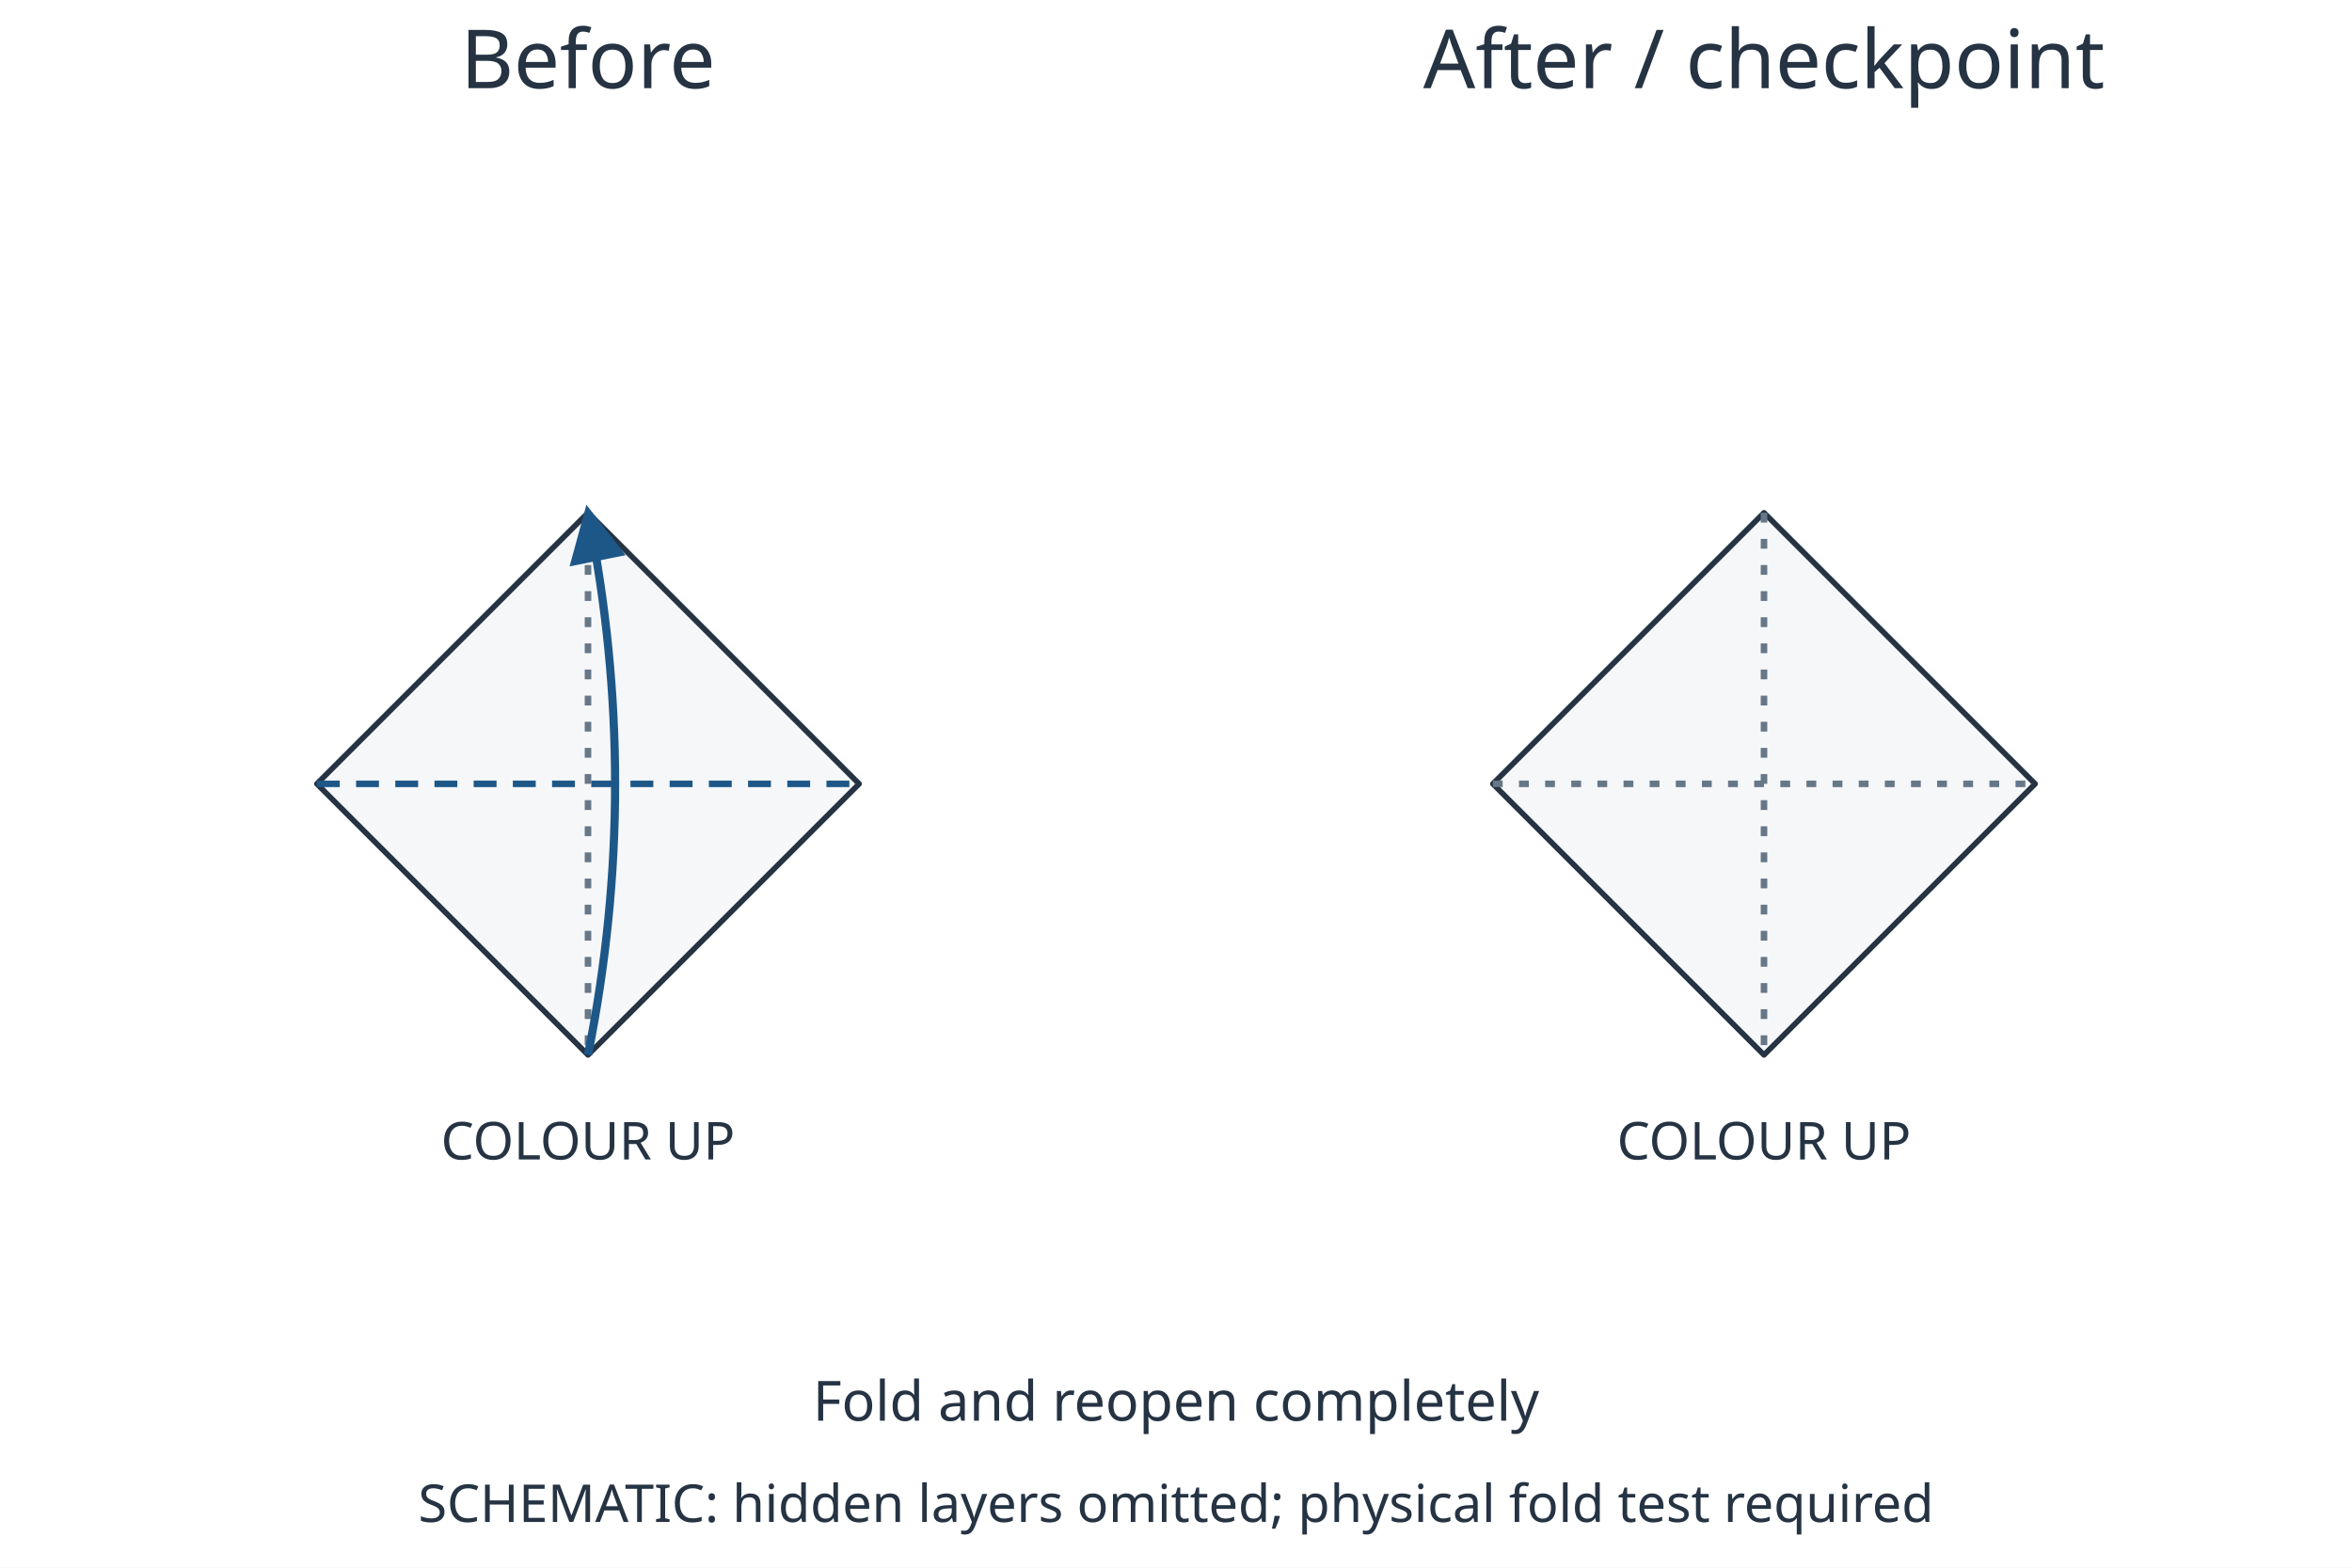
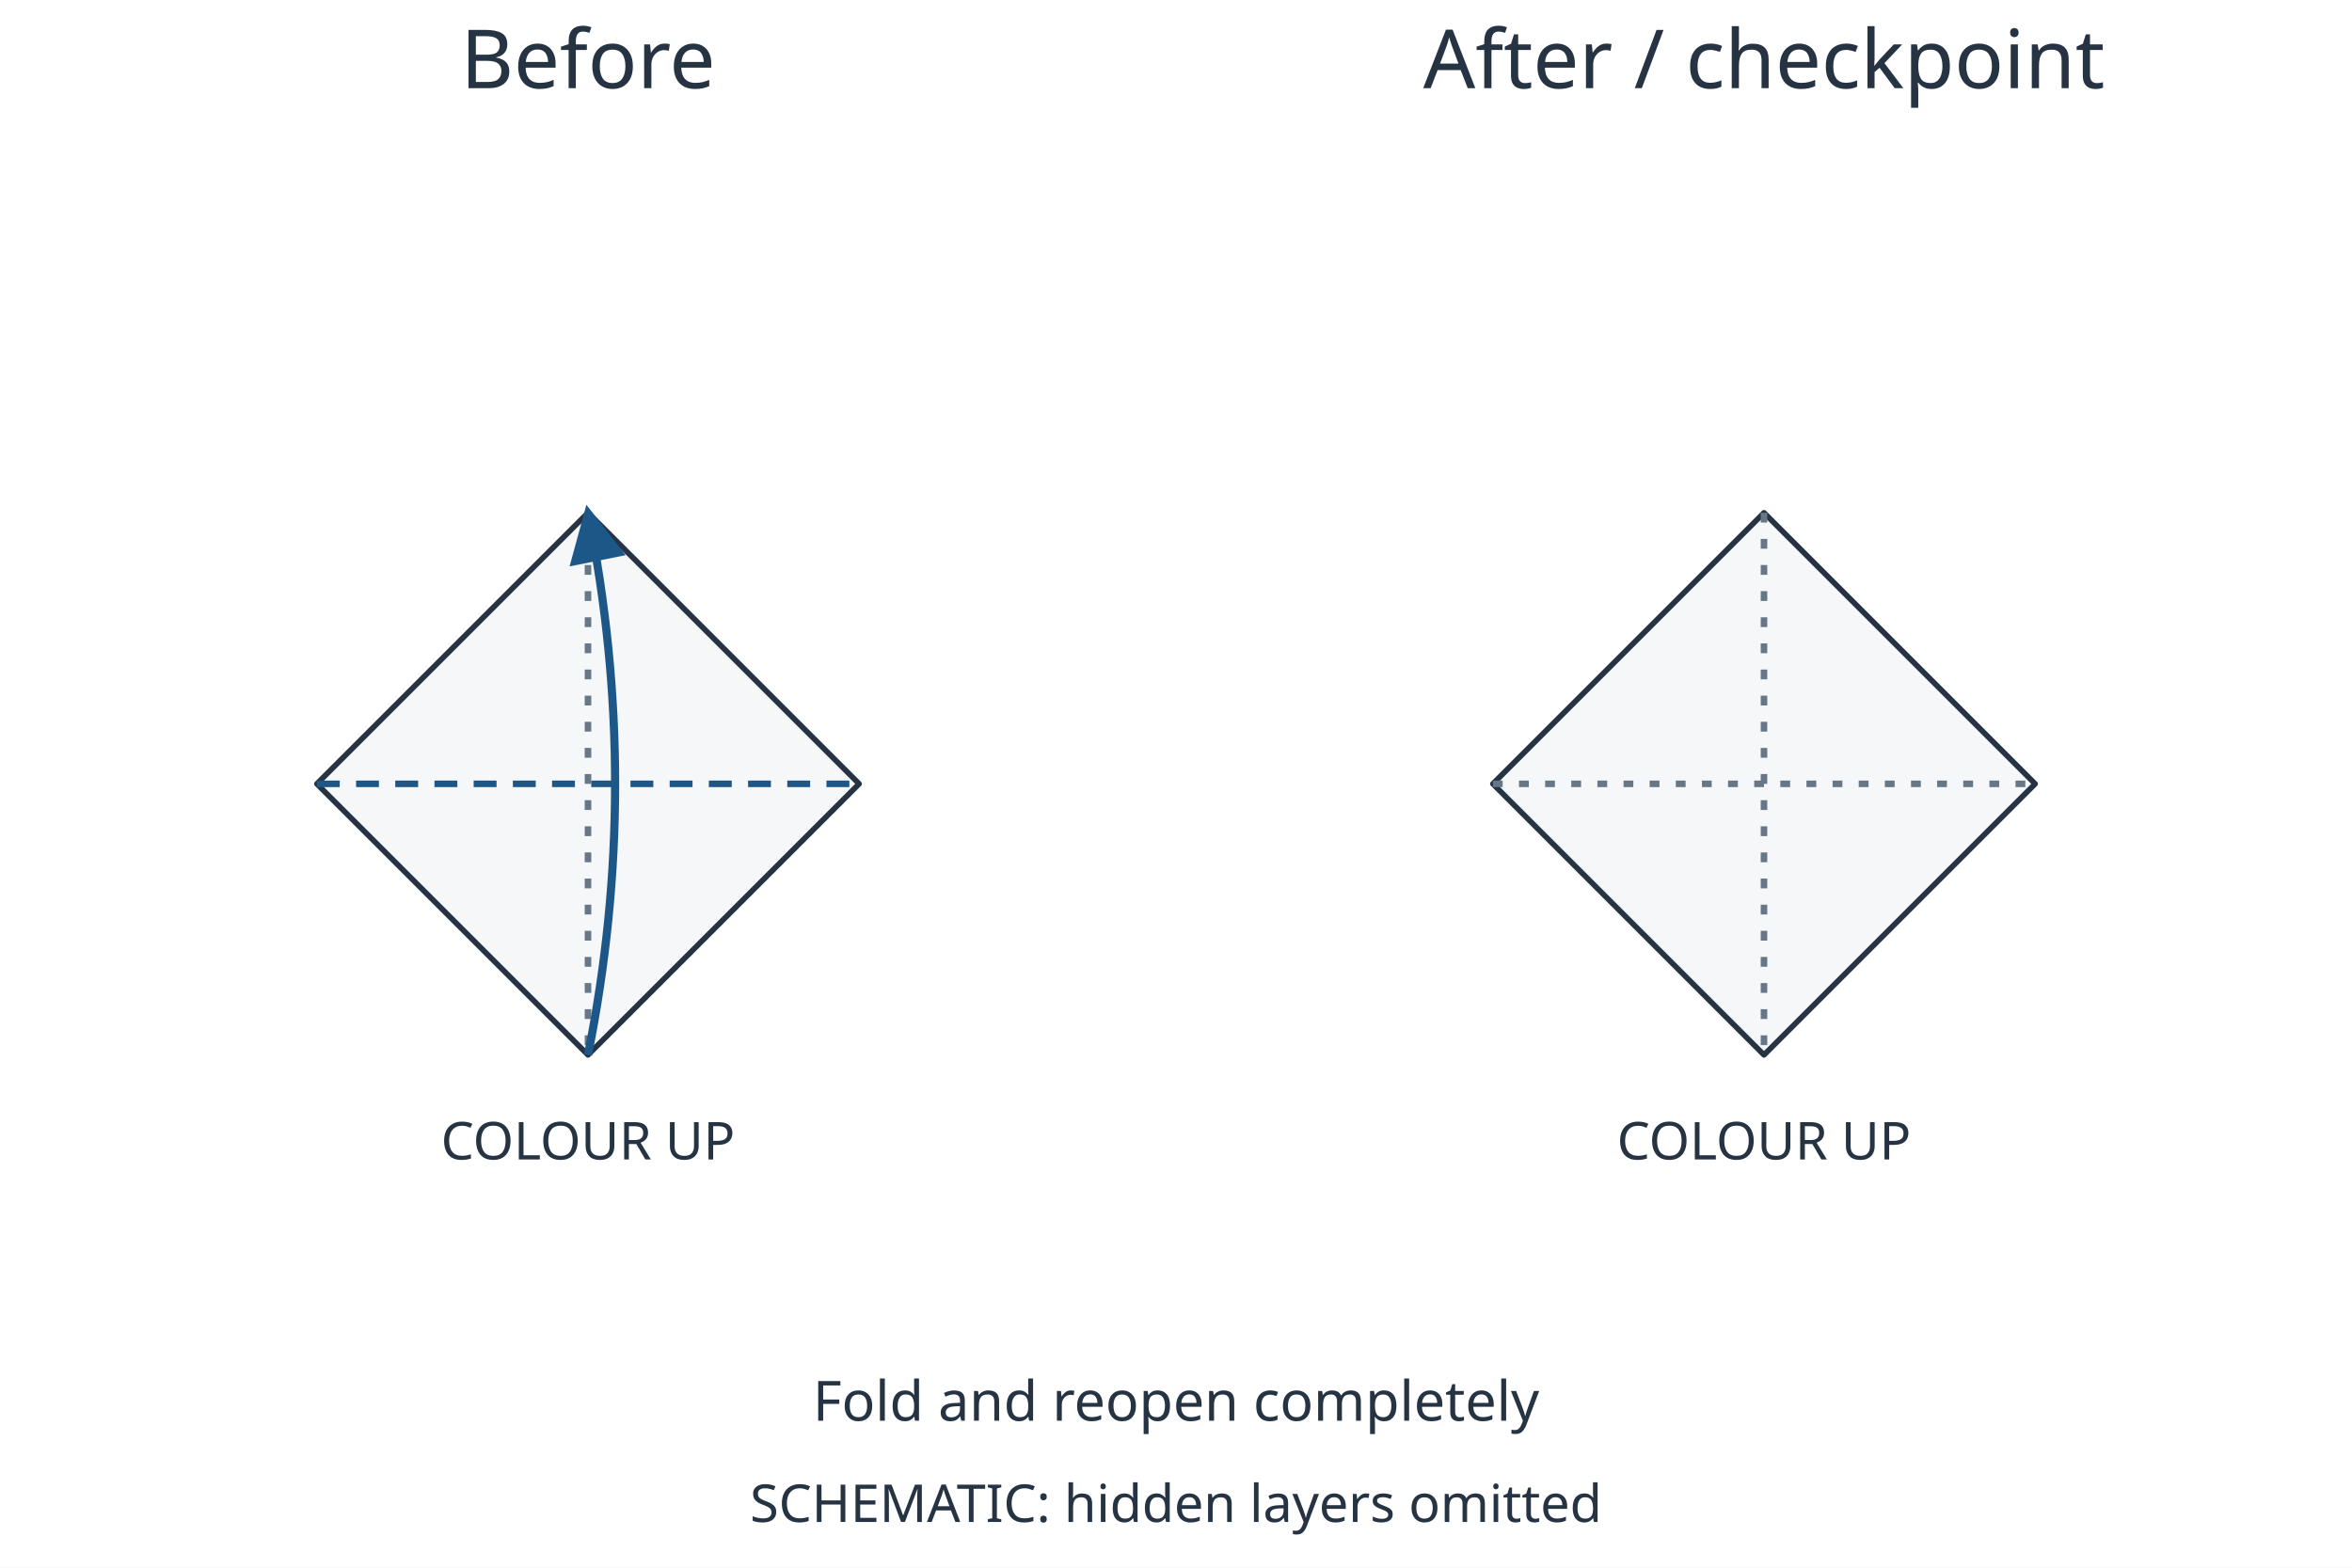
<svg xmlns="http://www.w3.org/2000/svg" width="720" height="480" viewBox="0 0 720 480" role="img" aria-labelledby="title desc">
  <rect width="720" height="480" fill="white" />
  <defs>
    <marker id="arrow" markerWidth="7" markerHeight="7" refX="6" refY="3.5" orient="auto">
      <path d="M0 0L7 3.5L0 7" fill="#1d5788" />
    </marker>
  </defs>
  <polygon points="180.000,157.000 263.000,240.000 180.000,323.000 97.000,240.000" fill="#f6f7f9" stroke="#253343" stroke-width="1.7" stroke-linejoin="round" />
  <text x="180" y="355" text-anchor="middle" font-family="sans-serif" font-size="16" fill="#253343">COLOUR UP</text>
  <path d="M180.000,157.000 L180.000,323.000" fill="none" stroke="#667787" stroke-width="2" stroke-dasharray="3 5" />
  <polygon points="540.000,157.000 623.000,240.000 540.000,323.000 457.000,240.000" fill="#f6f7f9" stroke="#253343" stroke-width="1.7" stroke-linejoin="round" />
  <text x="540" y="355" text-anchor="middle" font-family="sans-serif" font-size="16" fill="#253343">COLOUR UP</text>
  <path d="M540.000,157.000 L540.000,323.000" fill="none" stroke="#667787" stroke-width="2" stroke-dasharray="3 5" />
  <path d="M457.000,240.000 L623.000,240.000" fill="none" stroke="#667787" stroke-width="2" stroke-dasharray="3 5" />
  <text x="180" y="27" text-anchor="middle" font-family="sans-serif" font-size="25" fill="#253343">Before</text>
  <text x="540" y="27" text-anchor="middle" font-family="sans-serif" font-size="25" fill="#253343">After / checkpoint</text>
  <path d="M97.000,240.000 L263.000,240.000" fill="none" stroke="#1d5788" stroke-width="2" stroke-dasharray="7 5" />
  <path d="M180.000,323.000 Q196.600,240.000 180.000,157.000" fill="none" stroke="#1d5788" stroke-width="2.5" marker-end="url(#arrow)" />
  <text x="360" y="435" text-anchor="middle" font-family="sans-serif" font-size="17" fill="#253343">Fold and reopen completely</text>
-   <text x="360" y="466" text-anchor="middle" font-family="sans-serif" font-size="16" fill="#253343">SCHEMATIC: hidden layers omitted; physical fold test required</text>
+   <text x="360" y="466" text-anchor="middle" font-family="sans-serif" font-size="16" fill="#253343">SCHEMATIC: hidden layers omitted</text>
</svg>
